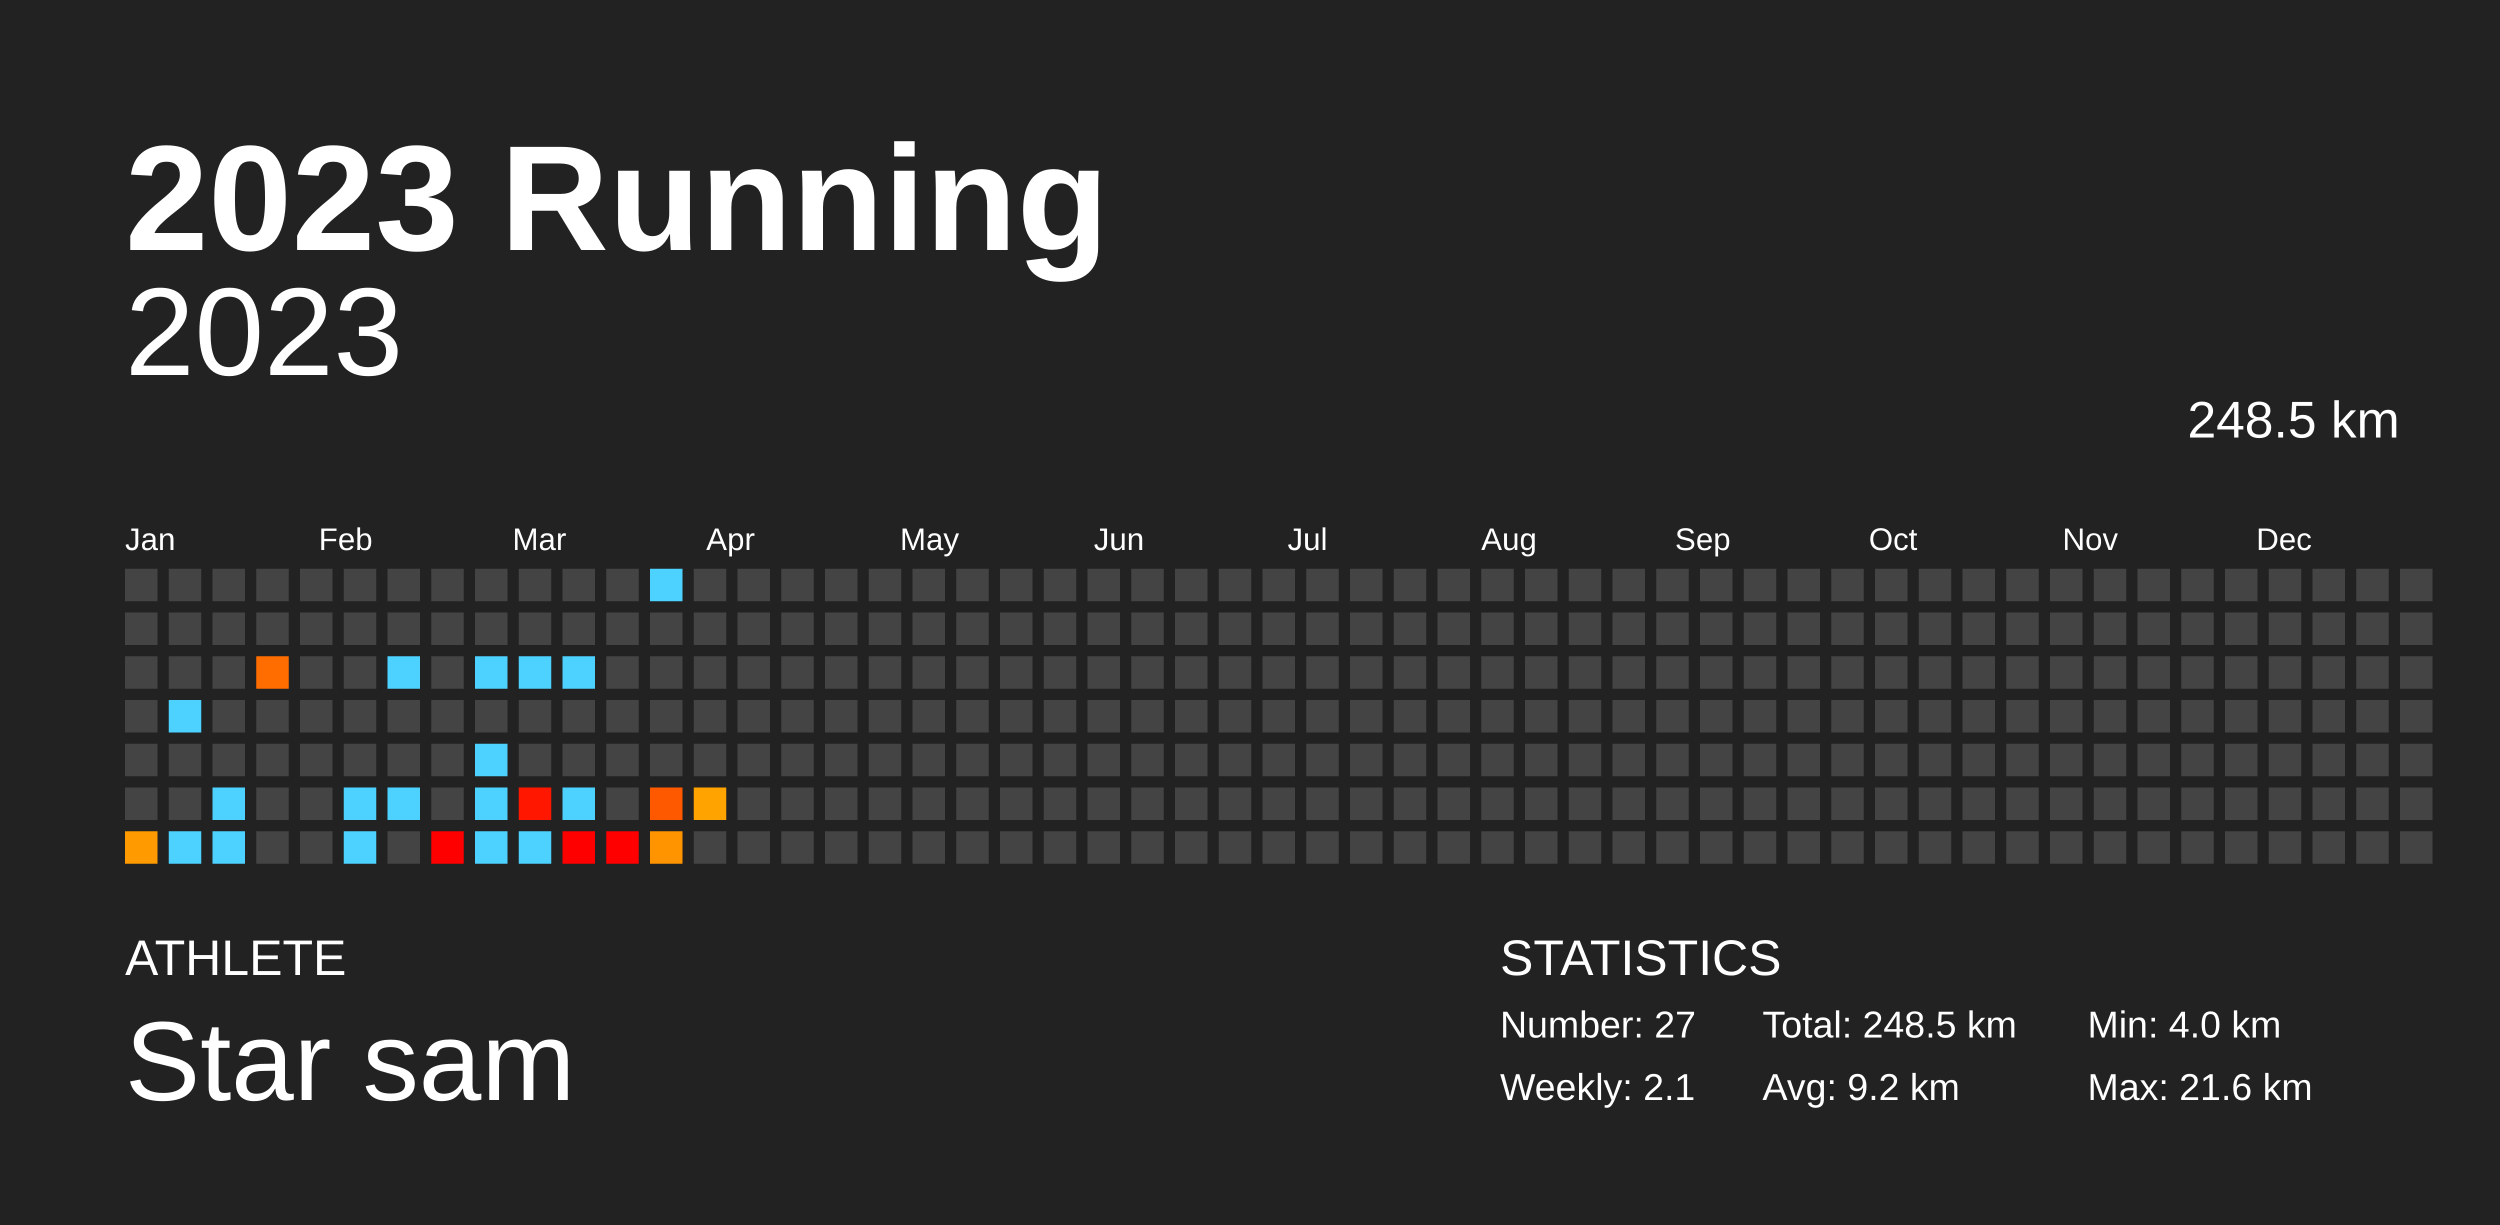
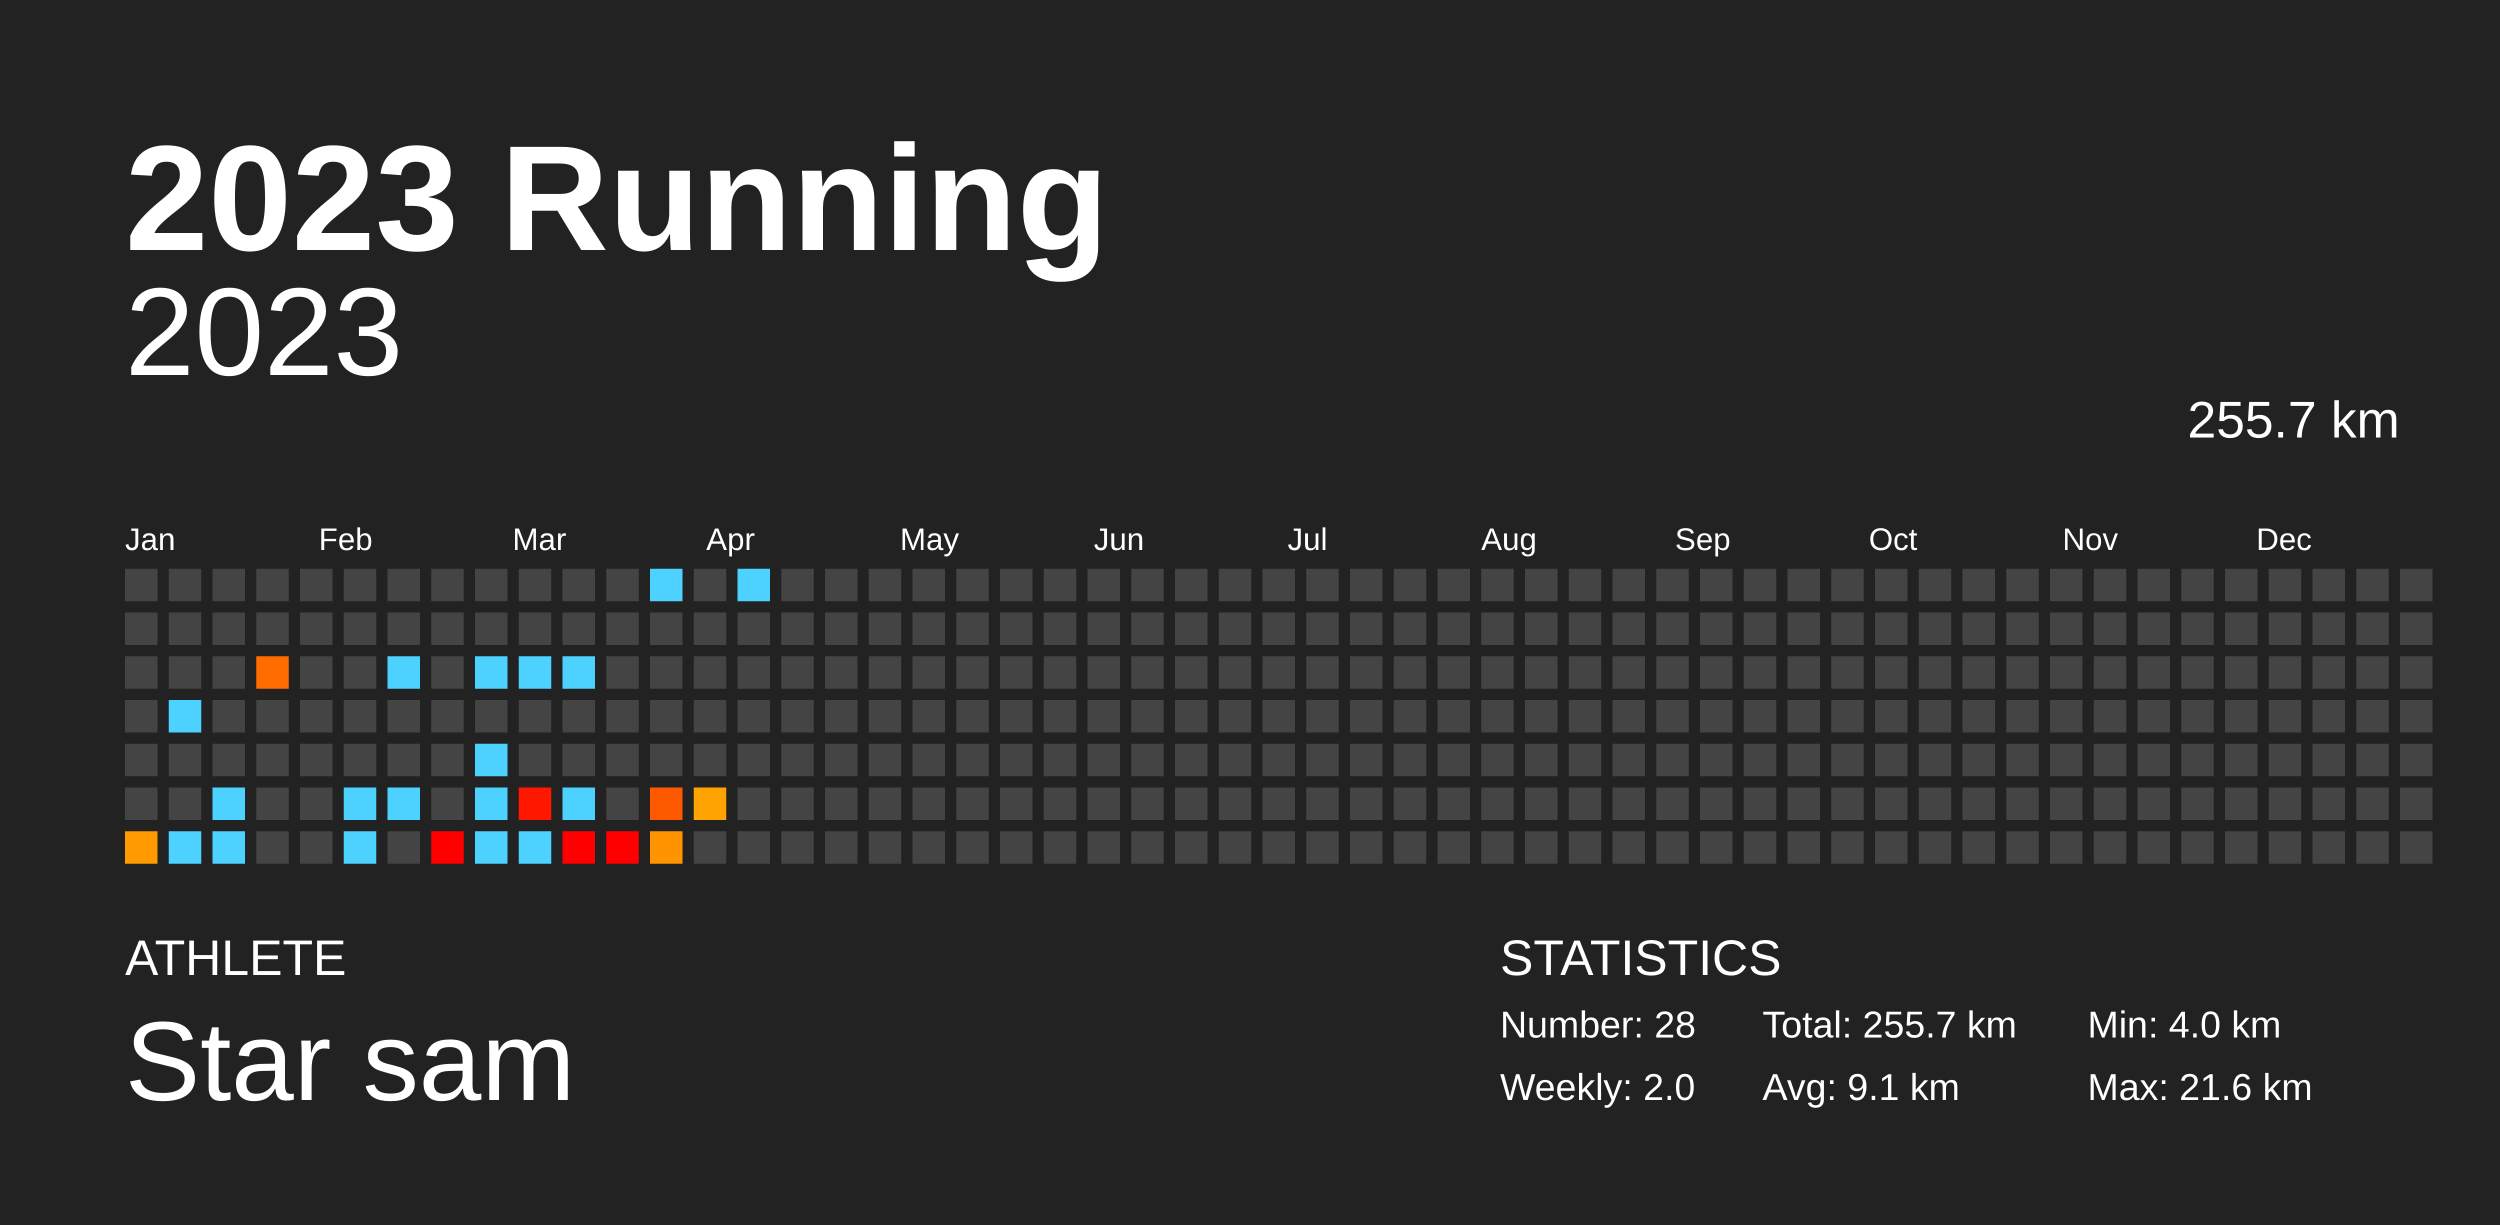
<svg xmlns="http://www.w3.org/2000/svg" baseProfile="full" height="98mm" version="1.1" viewBox="0,0,200,98" width="200mm">
  <defs />
  <rect fill="#222222" height="98" width="200" x="0" y="0" />
  <text fill="#FFFFFF" style="font-size:12px; font-family:Arial; font-weight:bold;" x="10" y="20">2023 Running</text>
  <text fill="#FFFFFF" style="font-size:4px; font-family:Arial" x="10" y="78">ATHLETE</text>
  <text fill="#FFFFFF" style="font-size:9px; font-family:Arial" x="10" y="88">Star sam</text>
  <text fill="#FFFFFF" style="font-size:4px; font-family:Arial" x="120" y="78">STATISTICS</text>
-   <text fill="#FFFFFF" style="font-size:3px; font-family:Arial" x="120" y="83">Number: 27</text>
-   <text fill="#FFFFFF" style="font-size:3px; font-family:Arial" x="120" y="88">Weekly: 2.1</text>
-   <text fill="#FFFFFF" style="font-size:3px; font-family:Arial" x="141" y="83">Total: 248.5 km</text>
-   <text fill="#FFFFFF" style="font-size:3px; font-family:Arial" x="141" y="88">Avg: 9.2 km</text>
+   <text fill="#FFFFFF" style="font-size:3px; font-family:Arial" x="120" y="83">Number: 28</text>
+   <text fill="#FFFFFF" style="font-size:3px; font-family:Arial" x="120" y="88">Weekly: 2.0</text>
+   <text fill="#FFFFFF" style="font-size:3px; font-family:Arial" x="141" y="83">Total: 255.7 km</text>
+   <text fill="#FFFFFF" style="font-size:3px; font-family:Arial" x="141" y="88">Avg: 9.1 km</text>
  <text fill="#FFFFFF" style="font-size:3px; font-family:Arial" x="167" y="83">Min: 4.0 km</text>
  <text fill="#FFFFFF" style="font-size:3px; font-family:Arial" x="167" y="88">Max: 21.6 km</text>
  <text alignment-baseline="hanging" fill="#FFFFFF" style="font-size:10.0px; font-family:Arial;" x="10" y="30">2023</text>
-   <text alignment-baseline="hanging" fill="#FFFFFF" style="font-size:4.125px; font-family:Arial;" x="175" y="35">248.5 km</text>
+   <text alignment-baseline="hanging" fill="#FFFFFF" style="font-size:4.125px; font-family:Arial;" x="175" y="35">255.7 km</text>
  <text fill="#FFFFFF" style="font-size:2.5px; font-family:Arial" x="10.0" y="44">Jan</text>
  <text fill="#FFFFFF" style="font-size:2.5px; font-family:Arial" x="25.5" y="44">Feb</text>
  <text fill="#FFFFFF" style="font-size:2.5px; font-family:Arial" x="41.0" y="44">Mar</text>
  <text fill="#FFFFFF" style="font-size:2.5px; font-family:Arial" x="56.5" y="44">Apr</text>
  <text fill="#FFFFFF" style="font-size:2.5px; font-family:Arial" x="72.0" y="44">May</text>
  <text fill="#FFFFFF" style="font-size:2.5px; font-family:Arial" x="87.5" y="44">Jun</text>
  <text fill="#FFFFFF" style="font-size:2.5px; font-family:Arial" x="103.0" y="44">Jul</text>
  <text fill="#FFFFFF" style="font-size:2.5px; font-family:Arial" x="118.5" y="44">Aug</text>
  <text fill="#FFFFFF" style="font-size:2.5px; font-family:Arial" x="134.0" y="44">Sep</text>
  <text fill="#FFFFFF" style="font-size:2.5px; font-family:Arial" x="149.5" y="44">Oct</text>
  <text fill="#FFFFFF" style="font-size:2.5px; font-family:Arial" x="165.0" y="44">Nov</text>
  <text fill="#FFFFFF" style="font-size:2.5px; font-family:Arial" x="180.5" y="44">Dec</text>
  <rect fill="#444444" height="2.6" width="2.6" x="10.0" y="45.5" />
  <rect fill="#444444" height="2.6" width="2.6" x="10.0" y="49.0" />
  <rect fill="#444444" height="2.6" width="2.6" x="10.0" y="52.5" />
  <rect fill="#444444" height="2.6" width="2.6" x="10.0" y="56.0" />
  <rect fill="#444444" height="2.6" width="2.6" x="10.0" y="59.5" />
  <rect fill="#444444" height="2.6" width="2.6" x="10.0" y="63.0" />
  <rect fill="#ff9a00" height="2.6" width="2.6" x="10.0" y="66.5" />
  <rect fill="#444444" height="2.6" width="2.6" x="13.5" y="45.5" />
  <rect fill="#444444" height="2.6" width="2.6" x="13.5" y="49.0" />
  <rect fill="#444444" height="2.6" width="2.6" x="13.5" y="52.5" />
  <rect fill="#4dd2ff" height="2.6" width="2.6" x="13.5" y="56.0" />
  <rect fill="#444444" height="2.6" width="2.6" x="13.5" y="59.5" />
  <rect fill="#444444" height="2.6" width="2.6" x="13.5" y="63.0" />
  <rect fill="#4dd2ff" height="2.6" width="2.6" x="13.5" y="66.5" />
  <rect fill="#444444" height="2.6" width="2.6" x="17.0" y="45.5" />
  <rect fill="#444444" height="2.6" width="2.6" x="17.0" y="49.0" />
  <rect fill="#444444" height="2.6" width="2.6" x="17.0" y="52.5" />
  <rect fill="#444444" height="2.6" width="2.6" x="17.0" y="56.0" />
  <rect fill="#444444" height="2.6" width="2.6" x="17.0" y="59.5" />
  <rect fill="#4dd2ff" height="2.6" width="2.6" x="17.0" y="63.0" />
  <rect fill="#4dd2ff" height="2.6" width="2.6" x="17.0" y="66.5" />
  <rect fill="#444444" height="2.6" width="2.6" x="20.5" y="45.5" />
  <rect fill="#444444" height="2.6" width="2.6" x="20.5" y="49.0" />
  <rect fill="#ff6d00" height="2.6" width="2.6" x="20.5" y="52.5" />
  <rect fill="#444444" height="2.6" width="2.6" x="20.5" y="56.0" />
  <rect fill="#444444" height="2.6" width="2.6" x="20.5" y="59.5" />
  <rect fill="#444444" height="2.6" width="2.6" x="20.5" y="63.0" />
  <rect fill="#444444" height="2.6" width="2.6" x="20.5" y="66.5" />
  <rect fill="#444444" height="2.6" width="2.6" x="24.0" y="45.5" />
  <rect fill="#444444" height="2.6" width="2.6" x="24.0" y="49.0" />
  <rect fill="#444444" height="2.6" width="2.6" x="24.0" y="52.5" />
  <rect fill="#444444" height="2.6" width="2.6" x="24.0" y="56.0" />
  <rect fill="#444444" height="2.6" width="2.6" x="24.0" y="59.5" />
  <rect fill="#444444" height="2.6" width="2.6" x="24.0" y="63.0" />
  <rect fill="#444444" height="2.6" width="2.6" x="24.0" y="66.5" />
  <rect fill="#444444" height="2.6" width="2.6" x="27.5" y="45.5" />
  <rect fill="#444444" height="2.6" width="2.6" x="27.5" y="49.0" />
  <rect fill="#444444" height="2.6" width="2.6" x="27.5" y="52.5" />
  <rect fill="#444444" height="2.6" width="2.6" x="27.5" y="56.0" />
  <rect fill="#444444" height="2.6" width="2.6" x="27.5" y="59.5" />
  <rect fill="#4dd2ff" height="2.6" width="2.6" x="27.5" y="63.0" />
  <rect fill="#4dd2ff" height="2.6" width="2.6" x="27.5" y="66.5" />
  <rect fill="#444444" height="2.6" width="2.6" x="31.0" y="45.5" />
  <rect fill="#444444" height="2.6" width="2.6" x="31.0" y="49.0" />
  <rect fill="#4dd2ff" height="2.6" width="2.6" x="31.0" y="52.5" />
  <rect fill="#444444" height="2.6" width="2.6" x="31.0" y="56.0" />
  <rect fill="#444444" height="2.6" width="2.6" x="31.0" y="59.5" />
  <rect fill="#4dd2ff" height="2.6" width="2.6" x="31.0" y="63.0" />
  <rect fill="#444444" height="2.6" width="2.6" x="31.0" y="66.5" />
  <rect fill="#444444" height="2.6" width="2.6" x="34.5" y="45.5" />
  <rect fill="#444444" height="2.6" width="2.6" x="34.5" y="49.0" />
  <rect fill="#444444" height="2.6" width="2.6" x="34.5" y="52.5" />
  <rect fill="#444444" height="2.6" width="2.6" x="34.5" y="56.0" />
  <rect fill="#444444" height="2.6" width="2.6" x="34.5" y="59.5" />
  <rect fill="#444444" height="2.6" width="2.6" x="34.5" y="63.0" />
  <rect fill="red" height="2.6" width="2.6" x="34.5" y="66.5" />
  <rect fill="#444444" height="2.6" width="2.6" x="38.0" y="45.5" />
  <rect fill="#444444" height="2.6" width="2.6" x="38.0" y="49.0" />
  <rect fill="#4dd2ff" height="2.6" width="2.6" x="38.0" y="52.5" />
  <rect fill="#444444" height="2.6" width="2.6" x="38.0" y="56.0" />
  <rect fill="#4dd2ff" height="2.6" width="2.6" x="38.0" y="59.5" />
  <rect fill="#4dd2ff" height="2.6" width="2.6" x="38.0" y="63.0" />
  <rect fill="#4dd2ff" height="2.6" width="2.6" x="38.0" y="66.5" />
  <rect fill="#444444" height="2.6" width="2.6" x="41.5" y="45.5" />
  <rect fill="#444444" height="2.6" width="2.6" x="41.5" y="49.0" />
  <rect fill="#4dd2ff" height="2.6" width="2.6" x="41.5" y="52.5" />
  <rect fill="#444444" height="2.6" width="2.6" x="41.5" y="56.0" />
  <rect fill="#444444" height="2.6" width="2.6" x="41.5" y="59.5" />
  <rect fill="#ff1700" height="2.6" width="2.6" x="41.5" y="63.0" />
  <rect fill="#4dd2ff" height="2.6" width="2.6" x="41.5" y="66.5" />
  <rect fill="#444444" height="2.6" width="2.6" x="45.0" y="45.5" />
  <rect fill="#444444" height="2.6" width="2.6" x="45.0" y="49.0" />
  <rect fill="#4dd2ff" height="2.6" width="2.6" x="45.0" y="52.5" />
  <rect fill="#444444" height="2.6" width="2.6" x="45.0" y="56.0" />
  <rect fill="#444444" height="2.6" width="2.6" x="45.0" y="59.5" />
  <rect fill="#4dd2ff" height="2.6" width="2.6" x="45.0" y="63.0" />
  <rect fill="red" height="2.6" width="2.6" x="45.0" y="66.5" />
  <rect fill="#444444" height="2.6" width="2.6" x="48.5" y="45.5" />
  <rect fill="#444444" height="2.6" width="2.6" x="48.5" y="49.0" />
  <rect fill="#444444" height="2.6" width="2.6" x="48.5" y="52.5" />
  <rect fill="#444444" height="2.6" width="2.6" x="48.5" y="56.0" />
  <rect fill="#444444" height="2.6" width="2.6" x="48.5" y="59.5" />
  <rect fill="#444444" height="2.6" width="2.6" x="48.5" y="63.0" />
  <rect fill="red" height="2.6" width="2.6" x="48.5" y="66.5" />
  <rect fill="#4dd2ff" height="2.6" width="2.6" x="52.0" y="45.5" />
  <rect fill="#444444" height="2.6" width="2.6" x="52.0" y="49.0" />
  <rect fill="#444444" height="2.6" width="2.6" x="52.0" y="52.5" />
  <rect fill="#444444" height="2.6" width="2.6" x="52.0" y="56.0" />
  <rect fill="#444444" height="2.6" width="2.6" x="52.0" y="59.5" />
  <rect fill="#ff5900" height="2.6" width="2.6" x="52.0" y="63.0" />
  <rect fill="#ff9300" height="2.6" width="2.6" x="52.0" y="66.5" />
  <rect fill="#444444" height="2.6" width="2.6" x="55.5" y="45.5" />
  <rect fill="#444444" height="2.6" width="2.6" x="55.5" y="49.0" />
  <rect fill="#444444" height="2.6" width="2.6" x="55.5" y="52.5" />
  <rect fill="#444444" height="2.6" width="2.6" x="55.5" y="56.0" />
  <rect fill="#444444" height="2.6" width="2.6" x="55.5" y="59.5" />
  <rect fill="#ffa300" height="2.6" width="2.6" x="55.5" y="63.0" />
  <rect fill="#444444" height="2.6" width="2.6" x="55.5" y="66.5" />
-   <rect fill="#444444" height="2.6" width="2.6" x="59.0" y="45.5" />
+   <rect fill="#4dd2ff" height="2.6" width="2.6" x="59.0" y="45.5" />
  <rect fill="#444444" height="2.6" width="2.6" x="59.0" y="49.0" />
  <rect fill="#444444" height="2.6" width="2.6" x="59.0" y="52.5" />
  <rect fill="#444444" height="2.6" width="2.6" x="59.0" y="56.0" />
  <rect fill="#444444" height="2.6" width="2.6" x="59.0" y="59.5" />
  <rect fill="#444444" height="2.6" width="2.6" x="59.0" y="63.0" />
  <rect fill="#444444" height="2.6" width="2.6" x="59.0" y="66.5" />
  <rect fill="#444444" height="2.6" width="2.6" x="62.5" y="45.5" />
  <rect fill="#444444" height="2.6" width="2.6" x="62.5" y="49.0" />
  <rect fill="#444444" height="2.6" width="2.6" x="62.5" y="52.5" />
  <rect fill="#444444" height="2.6" width="2.6" x="62.5" y="56.0" />
  <rect fill="#444444" height="2.6" width="2.6" x="62.5" y="59.5" />
  <rect fill="#444444" height="2.6" width="2.6" x="62.5" y="63.0" />
  <rect fill="#444444" height="2.6" width="2.6" x="62.5" y="66.5" />
  <rect fill="#444444" height="2.6" width="2.6" x="66.0" y="45.5" />
  <rect fill="#444444" height="2.6" width="2.6" x="66.0" y="49.0" />
  <rect fill="#444444" height="2.6" width="2.6" x="66.0" y="52.5" />
  <rect fill="#444444" height="2.6" width="2.6" x="66.0" y="56.0" />
  <rect fill="#444444" height="2.6" width="2.6" x="66.0" y="59.5" />
  <rect fill="#444444" height="2.6" width="2.6" x="66.0" y="63.0" />
  <rect fill="#444444" height="2.6" width="2.6" x="66.0" y="66.5" />
  <rect fill="#444444" height="2.6" width="2.6" x="69.5" y="45.5" />
  <rect fill="#444444" height="2.6" width="2.6" x="69.5" y="49.0" />
  <rect fill="#444444" height="2.6" width="2.6" x="69.5" y="52.5" />
  <rect fill="#444444" height="2.6" width="2.6" x="69.5" y="56.0" />
  <rect fill="#444444" height="2.6" width="2.6" x="69.5" y="59.5" />
  <rect fill="#444444" height="2.6" width="2.6" x="69.5" y="63.0" />
  <rect fill="#444444" height="2.6" width="2.6" x="69.5" y="66.5" />
  <rect fill="#444444" height="2.6" width="2.6" x="73.0" y="45.5" />
  <rect fill="#444444" height="2.6" width="2.6" x="73.0" y="49.0" />
  <rect fill="#444444" height="2.6" width="2.6" x="73.0" y="52.5" />
  <rect fill="#444444" height="2.6" width="2.6" x="73.0" y="56.0" />
  <rect fill="#444444" height="2.6" width="2.6" x="73.0" y="59.5" />
  <rect fill="#444444" height="2.6" width="2.6" x="73.0" y="63.0" />
  <rect fill="#444444" height="2.6" width="2.6" x="73.0" y="66.5" />
  <rect fill="#444444" height="2.6" width="2.6" x="76.5" y="45.5" />
  <rect fill="#444444" height="2.6" width="2.6" x="76.5" y="49.0" />
  <rect fill="#444444" height="2.6" width="2.6" x="76.5" y="52.5" />
  <rect fill="#444444" height="2.6" width="2.6" x="76.5" y="56.0" />
  <rect fill="#444444" height="2.6" width="2.6" x="76.5" y="59.5" />
  <rect fill="#444444" height="2.6" width="2.6" x="76.5" y="63.0" />
  <rect fill="#444444" height="2.6" width="2.6" x="76.5" y="66.5" />
  <rect fill="#444444" height="2.6" width="2.6" x="80.0" y="45.5" />
  <rect fill="#444444" height="2.6" width="2.6" x="80.0" y="49.0" />
  <rect fill="#444444" height="2.6" width="2.6" x="80.0" y="52.5" />
  <rect fill="#444444" height="2.6" width="2.6" x="80.0" y="56.0" />
  <rect fill="#444444" height="2.6" width="2.6" x="80.0" y="59.5" />
  <rect fill="#444444" height="2.6" width="2.6" x="80.0" y="63.0" />
  <rect fill="#444444" height="2.6" width="2.6" x="80.0" y="66.5" />
  <rect fill="#444444" height="2.6" width="2.6" x="83.5" y="45.5" />
  <rect fill="#444444" height="2.6" width="2.6" x="83.5" y="49.0" />
  <rect fill="#444444" height="2.6" width="2.6" x="83.5" y="52.5" />
  <rect fill="#444444" height="2.6" width="2.6" x="83.5" y="56.0" />
  <rect fill="#444444" height="2.6" width="2.6" x="83.5" y="59.5" />
  <rect fill="#444444" height="2.6" width="2.6" x="83.5" y="63.0" />
  <rect fill="#444444" height="2.6" width="2.6" x="83.5" y="66.5" />
  <rect fill="#444444" height="2.6" width="2.6" x="87.0" y="45.5" />
  <rect fill="#444444" height="2.6" width="2.6" x="87.0" y="49.0" />
  <rect fill="#444444" height="2.6" width="2.6" x="87.0" y="52.5" />
  <rect fill="#444444" height="2.6" width="2.6" x="87.0" y="56.0" />
  <rect fill="#444444" height="2.6" width="2.6" x="87.0" y="59.5" />
  <rect fill="#444444" height="2.6" width="2.6" x="87.0" y="63.0" />
  <rect fill="#444444" height="2.6" width="2.6" x="87.0" y="66.5" />
  <rect fill="#444444" height="2.6" width="2.6" x="90.5" y="45.5" />
  <rect fill="#444444" height="2.6" width="2.6" x="90.5" y="49.0" />
  <rect fill="#444444" height="2.6" width="2.6" x="90.5" y="52.5" />
  <rect fill="#444444" height="2.6" width="2.6" x="90.5" y="56.0" />
  <rect fill="#444444" height="2.6" width="2.6" x="90.5" y="59.5" />
  <rect fill="#444444" height="2.6" width="2.6" x="90.5" y="63.0" />
  <rect fill="#444444" height="2.6" width="2.6" x="90.5" y="66.5" />
  <rect fill="#444444" height="2.6" width="2.6" x="94.0" y="45.5" />
  <rect fill="#444444" height="2.6" width="2.6" x="94.0" y="49.0" />
  <rect fill="#444444" height="2.6" width="2.6" x="94.0" y="52.5" />
  <rect fill="#444444" height="2.6" width="2.6" x="94.0" y="56.0" />
  <rect fill="#444444" height="2.6" width="2.6" x="94.0" y="59.5" />
  <rect fill="#444444" height="2.6" width="2.6" x="94.0" y="63.0" />
  <rect fill="#444444" height="2.6" width="2.6" x="94.0" y="66.5" />
  <rect fill="#444444" height="2.6" width="2.6" x="97.5" y="45.5" />
  <rect fill="#444444" height="2.6" width="2.6" x="97.5" y="49.0" />
  <rect fill="#444444" height="2.6" width="2.6" x="97.5" y="52.5" />
  <rect fill="#444444" height="2.6" width="2.6" x="97.5" y="56.0" />
  <rect fill="#444444" height="2.6" width="2.6" x="97.5" y="59.5" />
  <rect fill="#444444" height="2.6" width="2.6" x="97.5" y="63.0" />
  <rect fill="#444444" height="2.6" width="2.6" x="97.5" y="66.5" />
  <rect fill="#444444" height="2.6" width="2.6" x="101.0" y="45.5" />
  <rect fill="#444444" height="2.6" width="2.6" x="101.0" y="49.0" />
  <rect fill="#444444" height="2.6" width="2.6" x="101.0" y="52.5" />
  <rect fill="#444444" height="2.6" width="2.6" x="101.0" y="56.0" />
  <rect fill="#444444" height="2.6" width="2.6" x="101.0" y="59.5" />
  <rect fill="#444444" height="2.6" width="2.6" x="101.0" y="63.0" />
  <rect fill="#444444" height="2.6" width="2.6" x="101.0" y="66.5" />
  <rect fill="#444444" height="2.6" width="2.6" x="104.5" y="45.5" />
  <rect fill="#444444" height="2.6" width="2.6" x="104.5" y="49.0" />
  <rect fill="#444444" height="2.6" width="2.6" x="104.5" y="52.5" />
  <rect fill="#444444" height="2.6" width="2.6" x="104.5" y="56.0" />
  <rect fill="#444444" height="2.6" width="2.6" x="104.5" y="59.5" />
  <rect fill="#444444" height="2.6" width="2.6" x="104.5" y="63.0" />
  <rect fill="#444444" height="2.6" width="2.6" x="104.5" y="66.5" />
  <rect fill="#444444" height="2.6" width="2.6" x="108.0" y="45.5" />
  <rect fill="#444444" height="2.6" width="2.6" x="108.0" y="49.0" />
  <rect fill="#444444" height="2.6" width="2.6" x="108.0" y="52.5" />
  <rect fill="#444444" height="2.6" width="2.6" x="108.0" y="56.0" />
  <rect fill="#444444" height="2.6" width="2.6" x="108.0" y="59.5" />
  <rect fill="#444444" height="2.6" width="2.6" x="108.0" y="63.0" />
  <rect fill="#444444" height="2.6" width="2.6" x="108.0" y="66.5" />
  <rect fill="#444444" height="2.6" width="2.6" x="111.5" y="45.5" />
  <rect fill="#444444" height="2.6" width="2.6" x="111.5" y="49.0" />
  <rect fill="#444444" height="2.6" width="2.6" x="111.5" y="52.5" />
  <rect fill="#444444" height="2.6" width="2.6" x="111.5" y="56.0" />
  <rect fill="#444444" height="2.6" width="2.6" x="111.5" y="59.5" />
  <rect fill="#444444" height="2.6" width="2.6" x="111.5" y="63.0" />
  <rect fill="#444444" height="2.6" width="2.6" x="111.5" y="66.5" />
  <rect fill="#444444" height="2.6" width="2.6" x="115.0" y="45.5" />
  <rect fill="#444444" height="2.6" width="2.6" x="115.0" y="49.0" />
  <rect fill="#444444" height="2.6" width="2.6" x="115.0" y="52.5" />
  <rect fill="#444444" height="2.6" width="2.6" x="115.0" y="56.0" />
  <rect fill="#444444" height="2.6" width="2.6" x="115.0" y="59.5" />
  <rect fill="#444444" height="2.6" width="2.6" x="115.0" y="63.0" />
  <rect fill="#444444" height="2.6" width="2.6" x="115.0" y="66.5" />
  <rect fill="#444444" height="2.6" width="2.6" x="118.5" y="45.5" />
  <rect fill="#444444" height="2.6" width="2.6" x="118.5" y="49.0" />
  <rect fill="#444444" height="2.6" width="2.6" x="118.5" y="52.5" />
  <rect fill="#444444" height="2.6" width="2.6" x="118.5" y="56.0" />
  <rect fill="#444444" height="2.6" width="2.6" x="118.5" y="59.5" />
  <rect fill="#444444" height="2.6" width="2.6" x="118.5" y="63.0" />
  <rect fill="#444444" height="2.6" width="2.6" x="118.5" y="66.5" />
  <rect fill="#444444" height="2.6" width="2.6" x="122.0" y="45.5" />
  <rect fill="#444444" height="2.6" width="2.6" x="122.0" y="49.0" />
  <rect fill="#444444" height="2.6" width="2.6" x="122.0" y="52.5" />
  <rect fill="#444444" height="2.6" width="2.6" x="122.0" y="56.0" />
  <rect fill="#444444" height="2.6" width="2.6" x="122.0" y="59.5" />
  <rect fill="#444444" height="2.6" width="2.6" x="122.0" y="63.0" />
  <rect fill="#444444" height="2.6" width="2.6" x="122.0" y="66.5" />
  <rect fill="#444444" height="2.6" width="2.6" x="125.5" y="45.5" />
  <rect fill="#444444" height="2.6" width="2.6" x="125.5" y="49.0" />
  <rect fill="#444444" height="2.6" width="2.6" x="125.5" y="52.5" />
  <rect fill="#444444" height="2.6" width="2.6" x="125.5" y="56.0" />
  <rect fill="#444444" height="2.6" width="2.6" x="125.5" y="59.5" />
  <rect fill="#444444" height="2.6" width="2.6" x="125.5" y="63.0" />
  <rect fill="#444444" height="2.6" width="2.6" x="125.5" y="66.5" />
  <rect fill="#444444" height="2.6" width="2.6" x="129.0" y="45.5" />
  <rect fill="#444444" height="2.6" width="2.6" x="129.0" y="49.0" />
  <rect fill="#444444" height="2.6" width="2.6" x="129.0" y="52.5" />
  <rect fill="#444444" height="2.6" width="2.6" x="129.0" y="56.0" />
  <rect fill="#444444" height="2.6" width="2.6" x="129.0" y="59.5" />
  <rect fill="#444444" height="2.6" width="2.6" x="129.0" y="63.0" />
  <rect fill="#444444" height="2.6" width="2.6" x="129.0" y="66.5" />
  <rect fill="#444444" height="2.6" width="2.6" x="132.5" y="45.5" />
  <rect fill="#444444" height="2.6" width="2.6" x="132.5" y="49.0" />
  <rect fill="#444444" height="2.6" width="2.6" x="132.5" y="52.5" />
  <rect fill="#444444" height="2.6" width="2.6" x="132.5" y="56.0" />
  <rect fill="#444444" height="2.6" width="2.6" x="132.5" y="59.5" />
  <rect fill="#444444" height="2.6" width="2.6" x="132.5" y="63.0" />
  <rect fill="#444444" height="2.6" width="2.6" x="132.5" y="66.5" />
  <rect fill="#444444" height="2.6" width="2.6" x="136.0" y="45.5" />
  <rect fill="#444444" height="2.6" width="2.6" x="136.0" y="49.0" />
  <rect fill="#444444" height="2.6" width="2.6" x="136.0" y="52.5" />
  <rect fill="#444444" height="2.6" width="2.6" x="136.0" y="56.0" />
  <rect fill="#444444" height="2.6" width="2.6" x="136.0" y="59.5" />
  <rect fill="#444444" height="2.6" width="2.6" x="136.0" y="63.0" />
  <rect fill="#444444" height="2.6" width="2.6" x="136.0" y="66.5" />
  <rect fill="#444444" height="2.6" width="2.6" x="139.5" y="45.5" />
  <rect fill="#444444" height="2.6" width="2.6" x="139.5" y="49.0" />
  <rect fill="#444444" height="2.6" width="2.6" x="139.5" y="52.5" />
  <rect fill="#444444" height="2.6" width="2.6" x="139.5" y="56.0" />
  <rect fill="#444444" height="2.6" width="2.6" x="139.5" y="59.5" />
  <rect fill="#444444" height="2.6" width="2.6" x="139.5" y="63.0" />
  <rect fill="#444444" height="2.6" width="2.6" x="139.5" y="66.5" />
  <rect fill="#444444" height="2.6" width="2.6" x="143.0" y="45.5" />
  <rect fill="#444444" height="2.6" width="2.6" x="143.0" y="49.0" />
  <rect fill="#444444" height="2.6" width="2.6" x="143.0" y="52.5" />
  <rect fill="#444444" height="2.6" width="2.6" x="143.0" y="56.0" />
  <rect fill="#444444" height="2.6" width="2.6" x="143.0" y="59.5" />
  <rect fill="#444444" height="2.6" width="2.6" x="143.0" y="63.0" />
  <rect fill="#444444" height="2.6" width="2.6" x="143.0" y="66.5" />
  <rect fill="#444444" height="2.6" width="2.6" x="146.5" y="45.5" />
  <rect fill="#444444" height="2.6" width="2.6" x="146.5" y="49.0" />
  <rect fill="#444444" height="2.6" width="2.6" x="146.5" y="52.5" />
  <rect fill="#444444" height="2.6" width="2.6" x="146.5" y="56.0" />
  <rect fill="#444444" height="2.6" width="2.6" x="146.5" y="59.5" />
  <rect fill="#444444" height="2.6" width="2.6" x="146.5" y="63.0" />
  <rect fill="#444444" height="2.6" width="2.6" x="146.5" y="66.5" />
  <rect fill="#444444" height="2.6" width="2.6" x="150.0" y="45.5" />
  <rect fill="#444444" height="2.6" width="2.6" x="150.0" y="49.0" />
  <rect fill="#444444" height="2.6" width="2.6" x="150.0" y="52.5" />
  <rect fill="#444444" height="2.6" width="2.6" x="150.0" y="56.0" />
  <rect fill="#444444" height="2.6" width="2.6" x="150.0" y="59.5" />
  <rect fill="#444444" height="2.6" width="2.6" x="150.0" y="63.0" />
  <rect fill="#444444" height="2.6" width="2.6" x="150.0" y="66.5" />
  <rect fill="#444444" height="2.6" width="2.6" x="153.5" y="45.5" />
  <rect fill="#444444" height="2.6" width="2.6" x="153.5" y="49.0" />
  <rect fill="#444444" height="2.6" width="2.6" x="153.5" y="52.5" />
  <rect fill="#444444" height="2.6" width="2.6" x="153.5" y="56.0" />
  <rect fill="#444444" height="2.6" width="2.6" x="153.5" y="59.5" />
  <rect fill="#444444" height="2.6" width="2.6" x="153.5" y="63.0" />
  <rect fill="#444444" height="2.6" width="2.6" x="153.5" y="66.5" />
  <rect fill="#444444" height="2.6" width="2.6" x="157.0" y="45.5" />
  <rect fill="#444444" height="2.6" width="2.6" x="157.0" y="49.0" />
  <rect fill="#444444" height="2.6" width="2.6" x="157.0" y="52.5" />
  <rect fill="#444444" height="2.6" width="2.6" x="157.0" y="56.0" />
  <rect fill="#444444" height="2.6" width="2.6" x="157.0" y="59.5" />
  <rect fill="#444444" height="2.6" width="2.6" x="157.0" y="63.0" />
  <rect fill="#444444" height="2.6" width="2.6" x="157.0" y="66.5" />
  <rect fill="#444444" height="2.6" width="2.6" x="160.5" y="45.5" />
  <rect fill="#444444" height="2.6" width="2.6" x="160.5" y="49.0" />
  <rect fill="#444444" height="2.6" width="2.6" x="160.5" y="52.5" />
  <rect fill="#444444" height="2.6" width="2.6" x="160.5" y="56.0" />
  <rect fill="#444444" height="2.6" width="2.6" x="160.5" y="59.5" />
  <rect fill="#444444" height="2.6" width="2.6" x="160.5" y="63.0" />
  <rect fill="#444444" height="2.6" width="2.6" x="160.5" y="66.5" />
  <rect fill="#444444" height="2.6" width="2.6" x="164.0" y="45.5" />
  <rect fill="#444444" height="2.6" width="2.6" x="164.0" y="49.0" />
  <rect fill="#444444" height="2.6" width="2.6" x="164.0" y="52.5" />
  <rect fill="#444444" height="2.6" width="2.6" x="164.0" y="56.0" />
  <rect fill="#444444" height="2.6" width="2.6" x="164.0" y="59.5" />
  <rect fill="#444444" height="2.6" width="2.6" x="164.0" y="63.0" />
  <rect fill="#444444" height="2.6" width="2.6" x="164.0" y="66.5" />
  <rect fill="#444444" height="2.6" width="2.6" x="167.5" y="45.5" />
  <rect fill="#444444" height="2.6" width="2.6" x="167.5" y="49.0" />
  <rect fill="#444444" height="2.6" width="2.6" x="167.5" y="52.5" />
  <rect fill="#444444" height="2.6" width="2.6" x="167.5" y="56.0" />
  <rect fill="#444444" height="2.6" width="2.6" x="167.5" y="59.5" />
  <rect fill="#444444" height="2.6" width="2.6" x="167.5" y="63.0" />
  <rect fill="#444444" height="2.6" width="2.6" x="167.5" y="66.5" />
  <rect fill="#444444" height="2.6" width="2.6" x="171.0" y="45.5" />
  <rect fill="#444444" height="2.6" width="2.6" x="171.0" y="49.0" />
  <rect fill="#444444" height="2.6" width="2.6" x="171.0" y="52.5" />
  <rect fill="#444444" height="2.6" width="2.6" x="171.0" y="56.0" />
  <rect fill="#444444" height="2.6" width="2.6" x="171.0" y="59.5" />
  <rect fill="#444444" height="2.6" width="2.6" x="171.0" y="63.0" />
  <rect fill="#444444" height="2.6" width="2.6" x="171.0" y="66.5" />
  <rect fill="#444444" height="2.6" width="2.6" x="174.5" y="45.5" />
  <rect fill="#444444" height="2.6" width="2.6" x="174.5" y="49.0" />
  <rect fill="#444444" height="2.6" width="2.6" x="174.5" y="52.5" />
  <rect fill="#444444" height="2.6" width="2.6" x="174.5" y="56.0" />
  <rect fill="#444444" height="2.6" width="2.6" x="174.5" y="59.5" />
  <rect fill="#444444" height="2.6" width="2.6" x="174.5" y="63.0" />
  <rect fill="#444444" height="2.6" width="2.6" x="174.5" y="66.5" />
  <rect fill="#444444" height="2.6" width="2.6" x="178.0" y="45.5" />
  <rect fill="#444444" height="2.6" width="2.6" x="178.0" y="49.0" />
  <rect fill="#444444" height="2.6" width="2.6" x="178.0" y="52.5" />
  <rect fill="#444444" height="2.6" width="2.6" x="178.0" y="56.0" />
  <rect fill="#444444" height="2.6" width="2.6" x="178.0" y="59.5" />
  <rect fill="#444444" height="2.6" width="2.6" x="178.0" y="63.0" />
  <rect fill="#444444" height="2.6" width="2.6" x="178.0" y="66.5" />
  <rect fill="#444444" height="2.6" width="2.6" x="181.5" y="45.5" />
  <rect fill="#444444" height="2.6" width="2.6" x="181.5" y="49.0" />
  <rect fill="#444444" height="2.6" width="2.6" x="181.5" y="52.5" />
  <rect fill="#444444" height="2.6" width="2.6" x="181.5" y="56.0" />
  <rect fill="#444444" height="2.6" width="2.6" x="181.5" y="59.5" />
  <rect fill="#444444" height="2.6" width="2.6" x="181.5" y="63.0" />
  <rect fill="#444444" height="2.6" width="2.6" x="181.5" y="66.5" />
  <rect fill="#444444" height="2.6" width="2.6" x="185.0" y="45.5" />
  <rect fill="#444444" height="2.6" width="2.6" x="185.0" y="49.0" />
  <rect fill="#444444" height="2.6" width="2.6" x="185.0" y="52.5" />
  <rect fill="#444444" height="2.6" width="2.6" x="185.0" y="56.0" />
  <rect fill="#444444" height="2.6" width="2.6" x="185.0" y="59.5" />
  <rect fill="#444444" height="2.6" width="2.6" x="185.0" y="63.0" />
  <rect fill="#444444" height="2.6" width="2.6" x="185.0" y="66.5" />
  <rect fill="#444444" height="2.6" width="2.6" x="188.5" y="45.5" />
  <rect fill="#444444" height="2.6" width="2.6" x="188.5" y="49.0" />
  <rect fill="#444444" height="2.6" width="2.6" x="188.5" y="52.5" />
  <rect fill="#444444" height="2.6" width="2.6" x="188.5" y="56.0" />
  <rect fill="#444444" height="2.6" width="2.6" x="188.5" y="59.5" />
  <rect fill="#444444" height="2.6" width="2.6" x="188.5" y="63.0" />
  <rect fill="#444444" height="2.6" width="2.6" x="188.5" y="66.5" />
  <rect fill="#444444" height="2.6" width="2.6" x="192.0" y="45.5" />
  <rect fill="#444444" height="2.6" width="2.6" x="192.0" y="49.0" />
  <rect fill="#444444" height="2.6" width="2.6" x="192.0" y="52.5" />
  <rect fill="#444444" height="2.6" width="2.6" x="192.0" y="56.0" />
  <rect fill="#444444" height="2.6" width="2.6" x="192.0" y="59.5" />
  <rect fill="#444444" height="2.6" width="2.6" x="192.0" y="63.0" />
  <rect fill="#444444" height="2.6" width="2.6" x="192.0" y="66.5" />
</svg>
